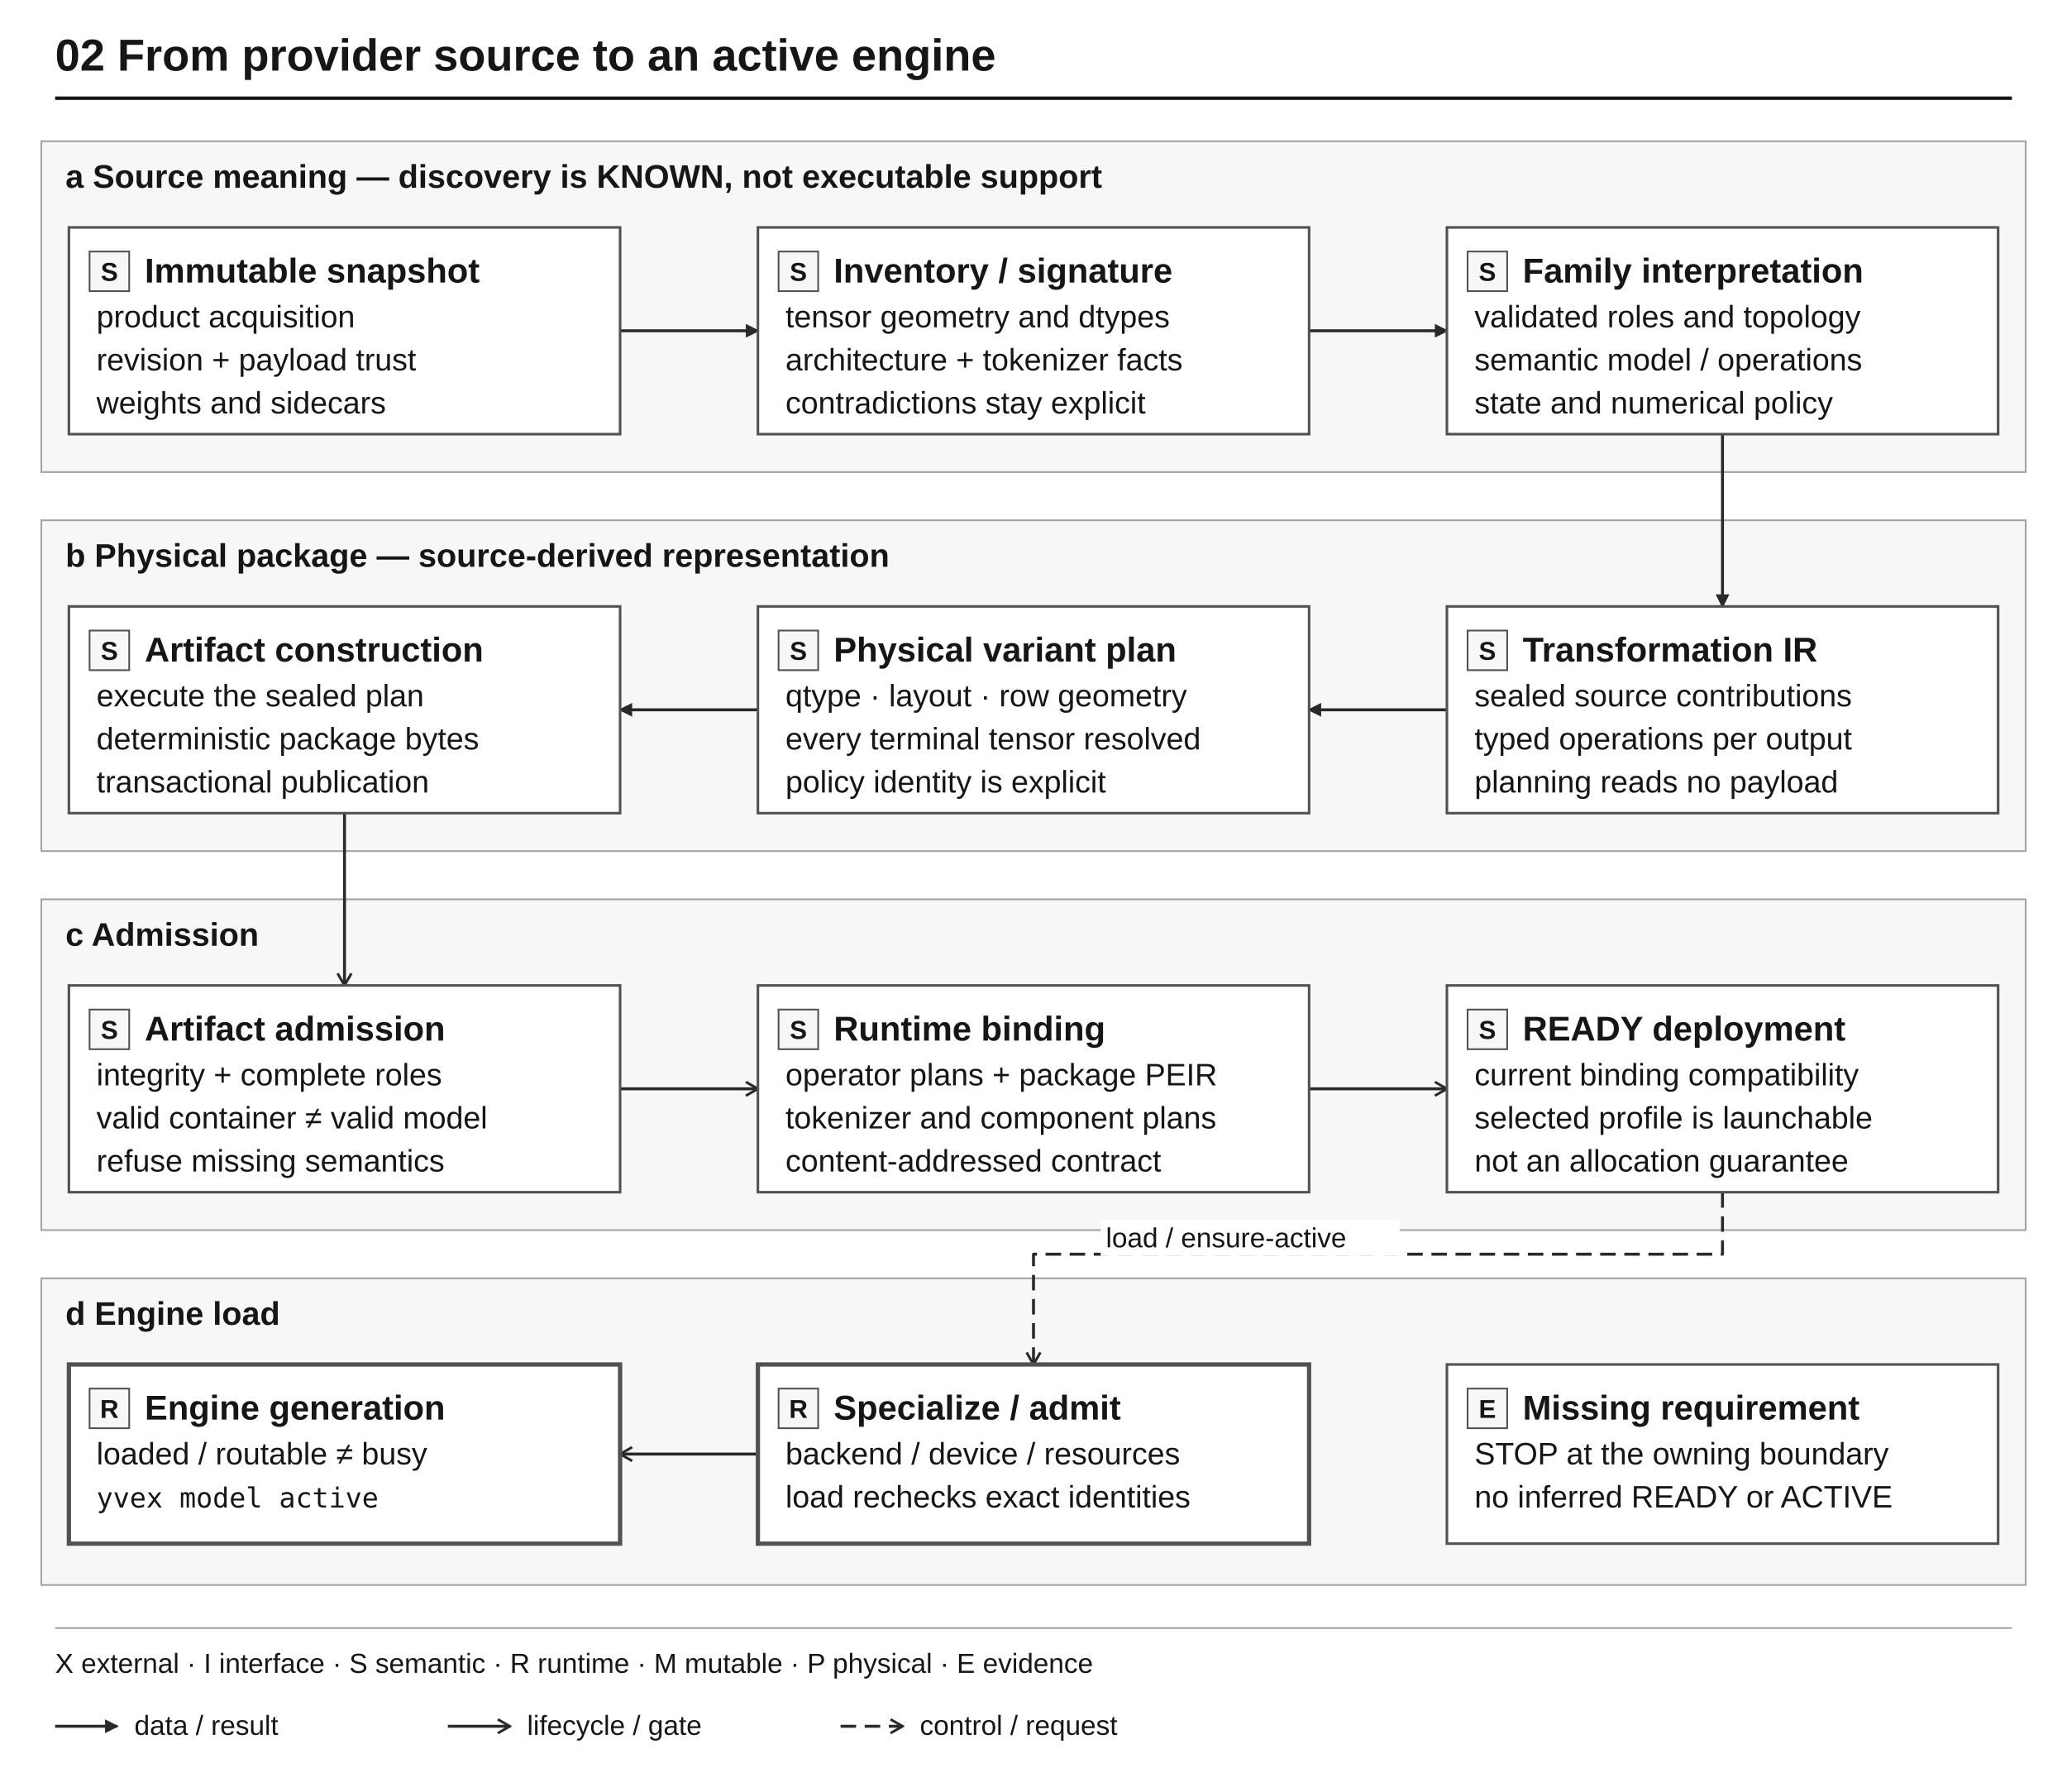
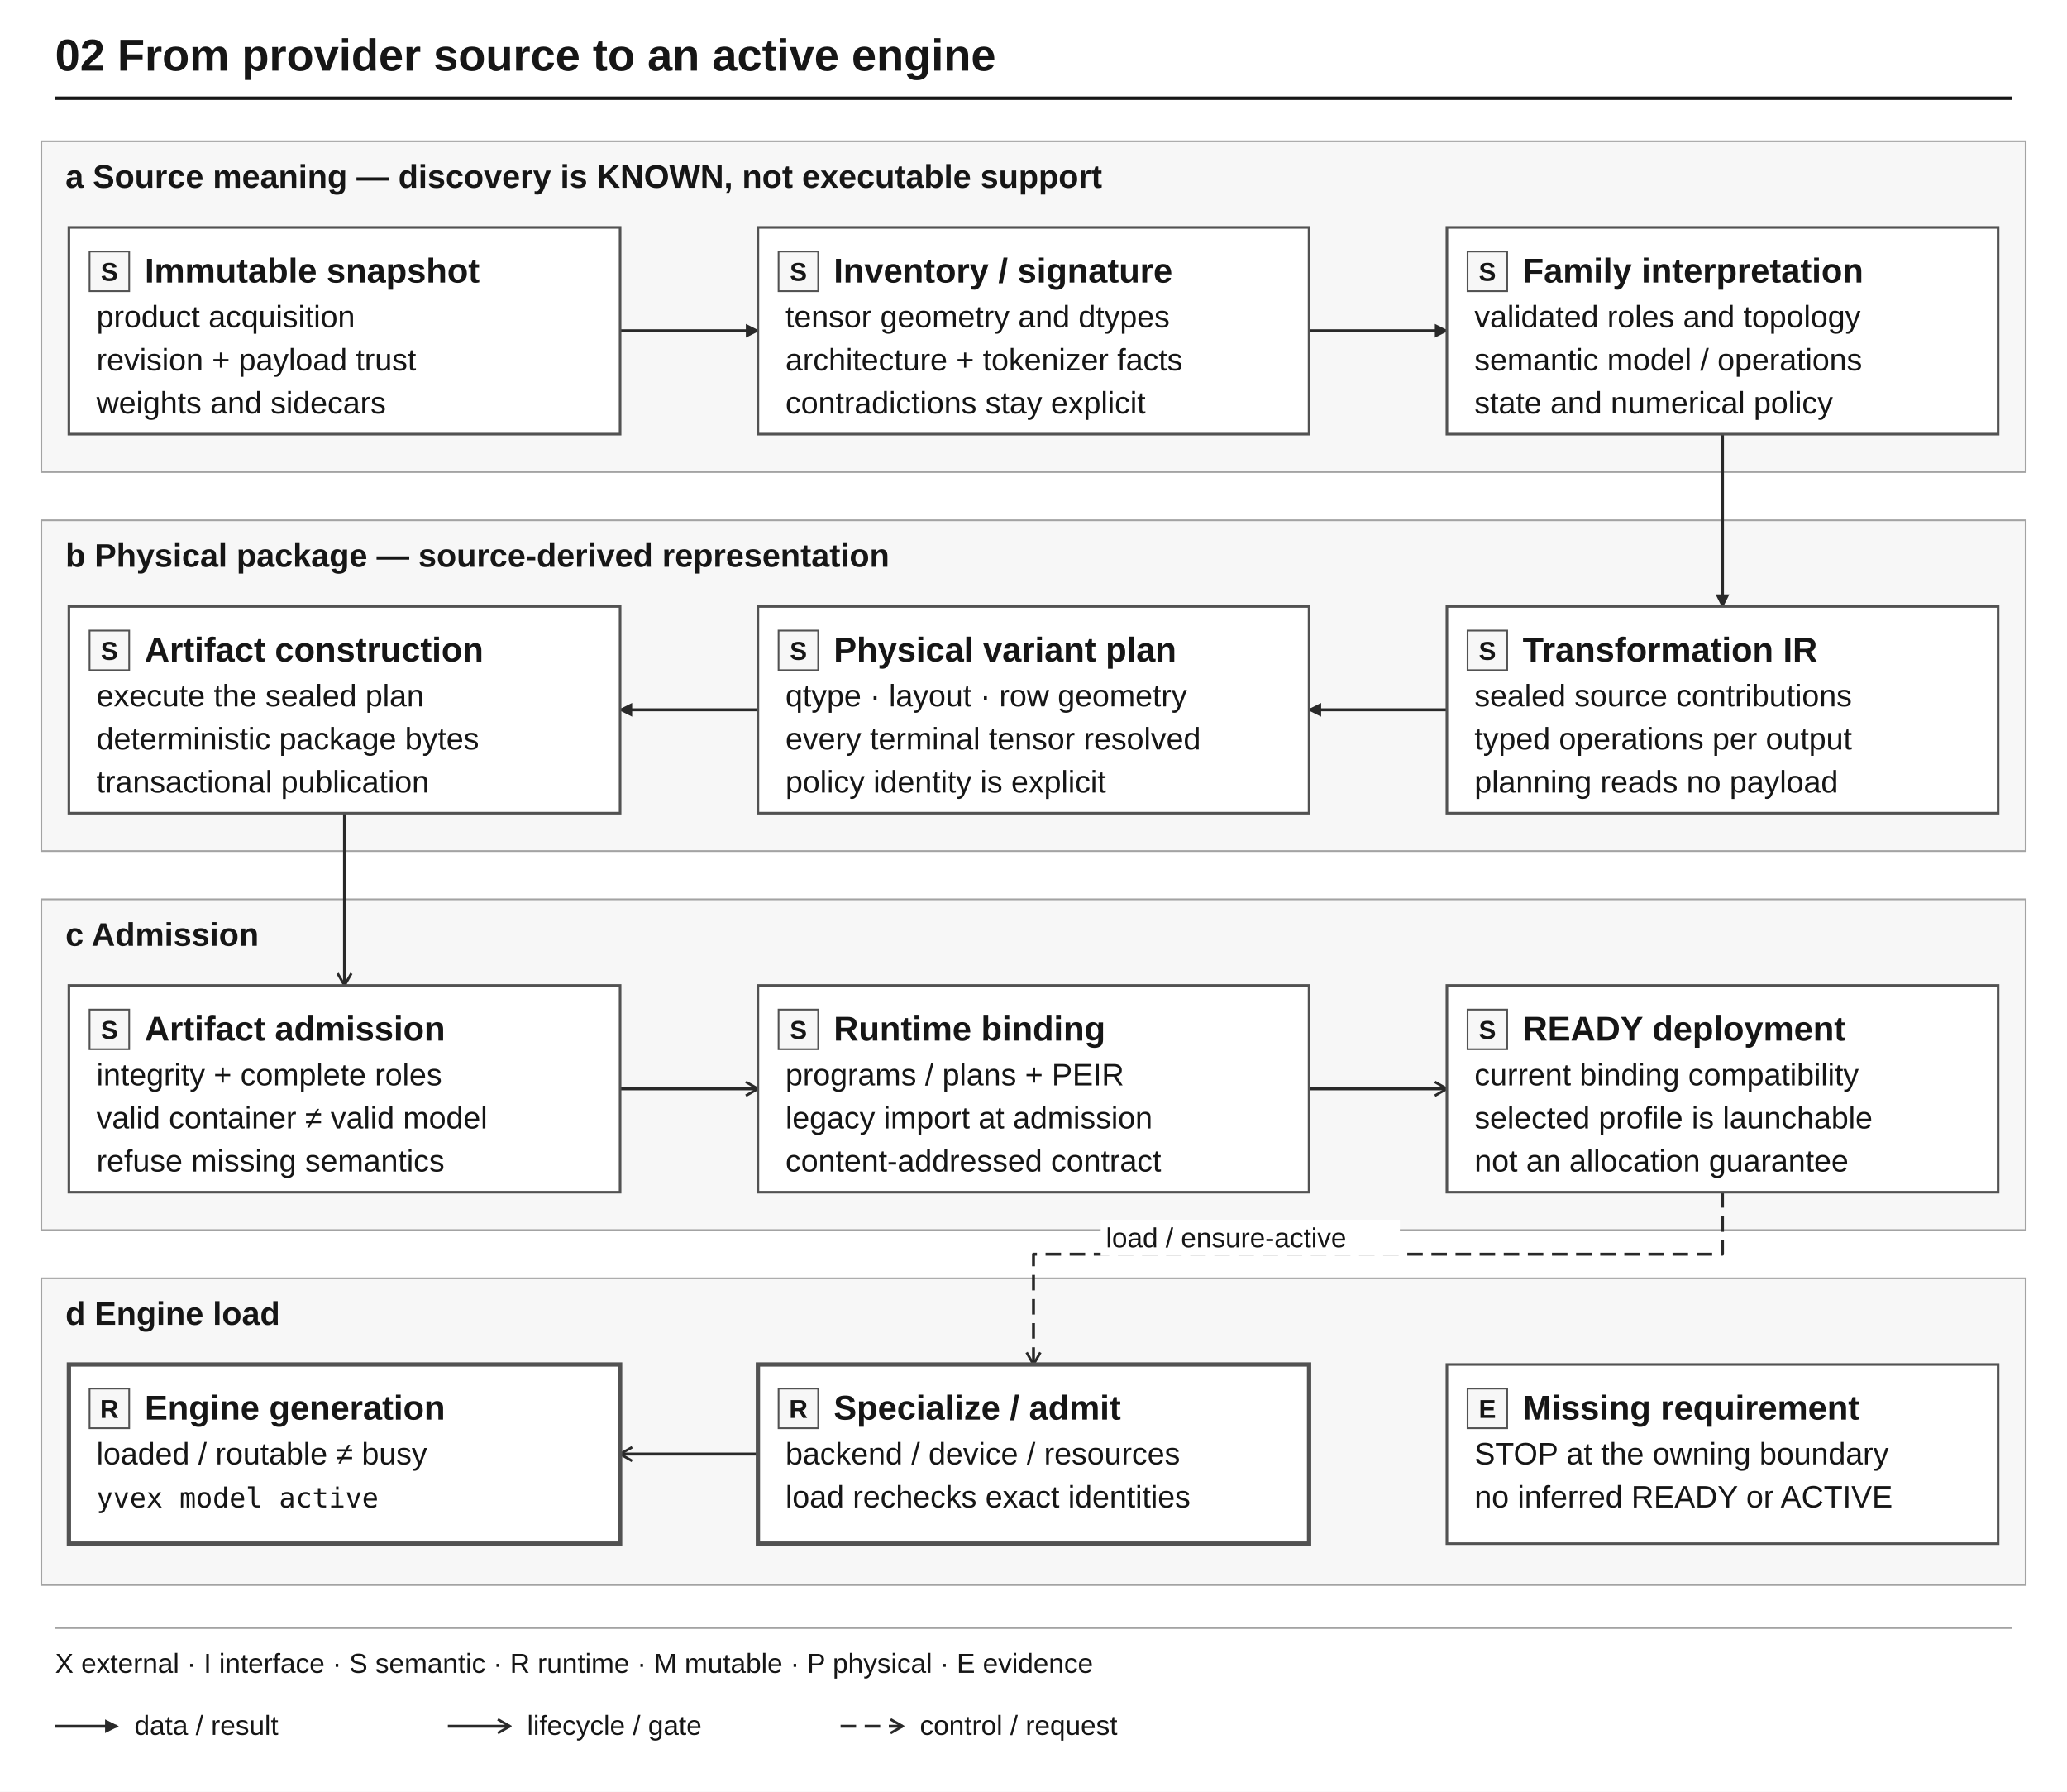
<svg xmlns="http://www.w3.org/2000/svg" width="1200" height="1040" viewBox="0 0 1200 1040" role="img" aria-labelledby="title desc">
  <defs>
    <style>text{fill:#161616}
.title{font-size:26px;font-weight:700}.panel-title{font-size:19px;font-weight:700}
.node-title{font-size:20px;font-weight:700}.body{font-size:18px}
.note,.legend{font-size:16px}.code{font-size:16px}
.tag{font-size:15px;font-weight:700;text-anchor:middle}
.label{font-size:16px}
.panel{fill:#f7f7f7;stroke:#a3a3a3;stroke-width:1}
.node{fill:#fff;stroke:#525252;stroke-width:1.5}
.external{stroke-dasharray:6 4}.runtime{stroke-width:2.5}.mutable{stroke-width:2}
.edge{fill:none;stroke:#292929;stroke-width:1.7;stroke-linejoin:round}</style>
    <marker id="solid" markerWidth="8" markerHeight="8" refX="7" refY="4" orient="auto" markerUnits="userSpaceOnUse">
      <path d="M0 0L8 4L0 8Z" fill="#292929" />
    </marker>
    <marker id="open" markerWidth="9" markerHeight="10" refX="8" refY="5" orient="auto" markerUnits="userSpaceOnUse">
      <path d="M1 1L8 5L1 9" fill="none" stroke="#292929" stroke-width="1.5" />
    </marker>
  </defs>
  <rect width="1200" height="1040" fill="#fff" />
  <text x="32" y="41" class="title" font-family="Liberation Sans, Arial, sans-serif">02  From provider source to an active engine</text>
  <path d="M32 57H1168" stroke="#161616" stroke-width="2" />
  <rect class="panel" x="24" y="82" width="1152" height="192" />
  <text x="38" y="109" class="panel-title" font-family="Liberation Sans, Arial, sans-serif">a  Source meaning — discovery is KNOWN, not executable support</text>
  <rect class="panel" x="24" y="302" width="1152" height="192" />
  <text x="38" y="329" class="panel-title" font-family="Liberation Sans, Arial, sans-serif">b  Physical package — source-derived representation</text>
  <rect class="panel" x="24" y="522" width="1152" height="192" />
  <text x="38" y="549" class="panel-title" font-family="Liberation Sans, Arial, sans-serif">c  Admission</text>
  <rect class="panel" x="24" y="742" width="1152" height="178" />
  <text x="38" y="769" class="panel-title" font-family="Liberation Sans, Arial, sans-serif">d  Engine load</text>
  <polyline class="edge" points="360,192 440,192" stroke-dasharray="none" marker-end="url(#solid)" />
  <polyline class="edge" points="760,192 840,192" stroke-dasharray="none" marker-end="url(#solid)" />
  <polyline class="edge" points="1000,252 1000,352" stroke-dasharray="none" marker-end="url(#solid)" />
  <polyline class="edge" points="840,412 760,412" stroke-dasharray="none" marker-end="url(#solid)" />
  <polyline class="edge" points="440,412 360,412" stroke-dasharray="none" marker-end="url(#solid)" />
  <polyline class="edge" points="200,472 200,572" stroke-dasharray="none" marker-end="url(#open)" />
  <polyline class="edge" points="360,632 440,632" stroke-dasharray="none" marker-end="url(#open)" />
  <polyline class="edge" points="760,632 840,632" stroke-dasharray="none" marker-end="url(#open)" />
  <polyline class="edge" points="1000,692 1000,728 600,728 600,792" stroke-dasharray="9 5" marker-end="url(#open)" />
  <polyline class="edge" points="440,844 360,844" stroke-dasharray="none" marker-end="url(#open)" />
  <g id="snapshot">
    <rect class="node semantic" x="40" y="132" width="320" height="120" />
    <rect x="52" y="146" width="23" height="23" fill="#f7f7f7" stroke="#525252" />
    <text x="63.5" y="163" class="tag" font-family="Liberation Sans, Arial, sans-serif">S</text>
    <text x="84" y="164" class="node-title" font-family="Liberation Sans, Arial, sans-serif">Immutable snapshot</text>
    <text x="56" y="190" class="body" font-family="Liberation Sans, Arial, sans-serif">product acquisition</text>
    <text x="56" y="215" class="body" font-family="Liberation Sans, Arial, sans-serif">revision + payload trust</text>
    <text x="56" y="240" class="body" font-family="Liberation Sans, Arial, sans-serif">weights and sidecars</text>
  </g>
  <g id="inventory">
    <rect class="node semantic" x="440" y="132" width="320" height="120" />
    <rect x="452" y="146" width="23" height="23" fill="#f7f7f7" stroke="#525252" />
    <text x="463.5" y="163" class="tag" font-family="Liberation Sans, Arial, sans-serif">S</text>
    <text x="484" y="164" class="node-title" font-family="Liberation Sans, Arial, sans-serif">Inventory / signature</text>
    <text x="456" y="190" class="body" font-family="Liberation Sans, Arial, sans-serif">tensor geometry and dtypes</text>
    <text x="456" y="215" class="body" font-family="Liberation Sans, Arial, sans-serif">architecture + tokenizer facts</text>
    <text x="456" y="240" class="body" font-family="Liberation Sans, Arial, sans-serif">contradictions stay explicit</text>
  </g>
  <g id="family">
    <rect class="node semantic" x="840" y="132" width="320" height="120" />
    <rect x="852" y="146" width="23" height="23" fill="#f7f7f7" stroke="#525252" />
    <text x="863.5" y="163" class="tag" font-family="Liberation Sans, Arial, sans-serif">S</text>
    <text x="884" y="164" class="node-title" font-family="Liberation Sans, Arial, sans-serif">Family interpretation</text>
    <text x="856" y="190" class="body" font-family="Liberation Sans, Arial, sans-serif">validated roles and topology</text>
    <text x="856" y="215" class="body" font-family="Liberation Sans, Arial, sans-serif">semantic model / operations</text>
    <text x="856" y="240" class="body" font-family="Liberation Sans, Arial, sans-serif">state and numerical policy</text>
  </g>
  <g id="transform">
    <rect class="node semantic" x="840" y="352" width="320" height="120" />
    <rect x="852" y="366" width="23" height="23" fill="#f7f7f7" stroke="#525252" />
    <text x="863.5" y="383" class="tag" font-family="Liberation Sans, Arial, sans-serif">S</text>
    <text x="884" y="384" class="node-title" font-family="Liberation Sans, Arial, sans-serif">Transformation IR</text>
    <text x="856" y="410" class="body" font-family="Liberation Sans, Arial, sans-serif">sealed source contributions</text>
    <text x="856" y="435" class="body" font-family="Liberation Sans, Arial, sans-serif">typed operations per output</text>
    <text x="856" y="460" class="body" font-family="Liberation Sans, Arial, sans-serif">planning reads no payload</text>
  </g>
  <g id="physical">
    <rect class="node semantic" x="440" y="352" width="320" height="120" />
    <rect x="452" y="366" width="23" height="23" fill="#f7f7f7" stroke="#525252" />
    <text x="463.5" y="383" class="tag" font-family="Liberation Sans, Arial, sans-serif">S</text>
    <text x="484" y="384" class="node-title" font-family="Liberation Sans, Arial, sans-serif">Physical variant plan</text>
    <text x="456" y="410" class="body" font-family="Liberation Sans, Arial, sans-serif">qtype · layout · row geometry</text>
    <text x="456" y="435" class="body" font-family="Liberation Sans, Arial, sans-serif">every terminal tensor resolved</text>
    <text x="456" y="460" class="body" font-family="Liberation Sans, Arial, sans-serif">policy identity is explicit</text>
  </g>
  <g id="artifact">
    <rect class="node semantic" x="40" y="352" width="320" height="120" />
    <rect x="52" y="366" width="23" height="23" fill="#f7f7f7" stroke="#525252" />
    <text x="63.5" y="383" class="tag" font-family="Liberation Sans, Arial, sans-serif">S</text>
    <text x="84" y="384" class="node-title" font-family="Liberation Sans, Arial, sans-serif">Artifact construction</text>
    <text x="56" y="410" class="body" font-family="Liberation Sans, Arial, sans-serif">execute the sealed plan</text>
    <text x="56" y="435" class="body" font-family="Liberation Sans, Arial, sans-serif">deterministic package bytes</text>
    <text x="56" y="460" class="body" font-family="Liberation Sans, Arial, sans-serif">transactional publication</text>
  </g>
  <g id="admission">
    <rect class="node semantic" x="40" y="572" width="320" height="120" />
    <rect x="52" y="586" width="23" height="23" fill="#f7f7f7" stroke="#525252" />
    <text x="63.5" y="603" class="tag" font-family="Liberation Sans, Arial, sans-serif">S</text>
    <text x="84" y="604" class="node-title" font-family="Liberation Sans, Arial, sans-serif">Artifact admission</text>
    <text x="56" y="630" class="body" font-family="Liberation Sans, Arial, sans-serif">integrity + complete roles</text>
    <text x="56" y="655" class="body" font-family="Liberation Sans, Arial, sans-serif">valid container ≠ valid model</text>
    <text x="56" y="680" class="body" font-family="Liberation Sans, Arial, sans-serif">refuse missing semantics</text>
  </g>
  <g id="binding">
    <rect class="node semantic" x="440" y="572" width="320" height="120" />
    <rect x="452" y="586" width="23" height="23" fill="#f7f7f7" stroke="#525252" />
    <text x="463.5" y="603" class="tag" font-family="Liberation Sans, Arial, sans-serif">S</text>
    <text x="484" y="604" class="node-title" font-family="Liberation Sans, Arial, sans-serif">Runtime binding</text>
-     <text x="456" y="630" class="body" font-family="Liberation Sans, Arial, sans-serif">operator plans + package PEIR</text>
-     <text x="456" y="655" class="body" font-family="Liberation Sans, Arial, sans-serif">tokenizer and component plans</text>
+     <text x="456" y="630" class="body" font-family="Liberation Sans, Arial, sans-serif">programs / plans + PEIR</text>
+     <text x="456" y="655" class="body" font-family="Liberation Sans, Arial, sans-serif">legacy import at admission</text>
    <text x="456" y="680" class="body" font-family="Liberation Sans, Arial, sans-serif">content-addressed contract</text>
  </g>
  <g id="ready">
    <rect class="node semantic" x="840" y="572" width="320" height="120" />
    <rect x="852" y="586" width="23" height="23" fill="#f7f7f7" stroke="#525252" />
    <text x="863.5" y="603" class="tag" font-family="Liberation Sans, Arial, sans-serif">S</text>
    <text x="884" y="604" class="node-title" font-family="Liberation Sans, Arial, sans-serif">READY deployment</text>
    <text x="856" y="630" class="body" font-family="Liberation Sans, Arial, sans-serif">current binding compatibility</text>
    <text x="856" y="655" class="body" font-family="Liberation Sans, Arial, sans-serif">selected profile is launchable</text>
    <text x="856" y="680" class="body" font-family="Liberation Sans, Arial, sans-serif">not an allocation guarantee</text>
  </g>
  <g id="load">
    <rect class="node runtime" x="440" y="792" width="320" height="104" />
    <rect x="452" y="806" width="23" height="23" fill="#f7f7f7" stroke="#525252" />
    <text x="463.5" y="823" class="tag" font-family="Liberation Sans, Arial, sans-serif">R</text>
    <text x="484" y="824" class="node-title" font-family="Liberation Sans, Arial, sans-serif">Specialize / admit</text>
    <text x="456" y="850" class="body" font-family="Liberation Sans, Arial, sans-serif">backend / device / resources</text>
    <text x="456" y="875" class="body" font-family="Liberation Sans, Arial, sans-serif">load rechecks exact identities</text>
  </g>
  <g id="active">
    <rect class="node runtime" x="40" y="792" width="320" height="104" />
    <rect x="52" y="806" width="23" height="23" fill="#f7f7f7" stroke="#525252" />
    <text x="63.5" y="823" class="tag" font-family="Liberation Sans, Arial, sans-serif">R</text>
    <text x="84" y="824" class="node-title" font-family="Liberation Sans, Arial, sans-serif">Engine generation</text>
    <text x="56" y="850" class="body" font-family="Liberation Sans, Arial, sans-serif">loaded / routable ≠ busy</text>
    <text x="56" y="875" class="code" font-family="DejaVu Sans Mono, monospace">yvex model active</text>
  </g>
  <g id="gate">
    <rect class="node evidence" x="840" y="792" width="320" height="104" />
    <rect x="852" y="806" width="23" height="23" fill="#f7f7f7" stroke="#525252" />
    <text x="863.5" y="823" class="tag" font-family="Liberation Sans, Arial, sans-serif">E</text>
    <text x="884" y="824" class="node-title" font-family="Liberation Sans, Arial, sans-serif">Missing requirement</text>
    <text x="856" y="850" class="body" font-family="Liberation Sans, Arial, sans-serif">STOP at the owning boundary</text>
    <text x="856" y="875" class="body" font-family="Liberation Sans, Arial, sans-serif">no inferred READY or ACTIVE</text>
  </g>
  <rect x="639" y="708" width="173.68" height="21" fill="#fff" />
  <text x="642" y="724" class="label" font-family="Liberation Sans, Arial, sans-serif">load / ensure-active</text>
  <path d="M32 945H1168" stroke="#a3a3a3" />
  <text x="32" y="971" class="legend" font-family="Liberation Sans, Arial, sans-serif">X external · I interface · S semantic · R runtime · M mutable · P physical · E evidence</text>
  <path class="edge" d="M32 1002h36" stroke-dasharray="none" marker-end="url(#solid)" />
  <text x="78" y="1007" class="legend" font-family="Liberation Sans, Arial, sans-serif">data / result</text>
  <path class="edge" d="M260 1002h36" stroke-dasharray="none" marker-end="url(#open)" />
  <text x="306" y="1007" class="legend" font-family="Liberation Sans, Arial, sans-serif">lifecycle / gate</text>
  <path class="edge" d="M488 1002h36" stroke-dasharray="9 5" marker-end="url(#open)" />
  <text x="534" y="1007" class="legend" font-family="Liberation Sans, Arial, sans-serif">control / request</text>
</svg>
